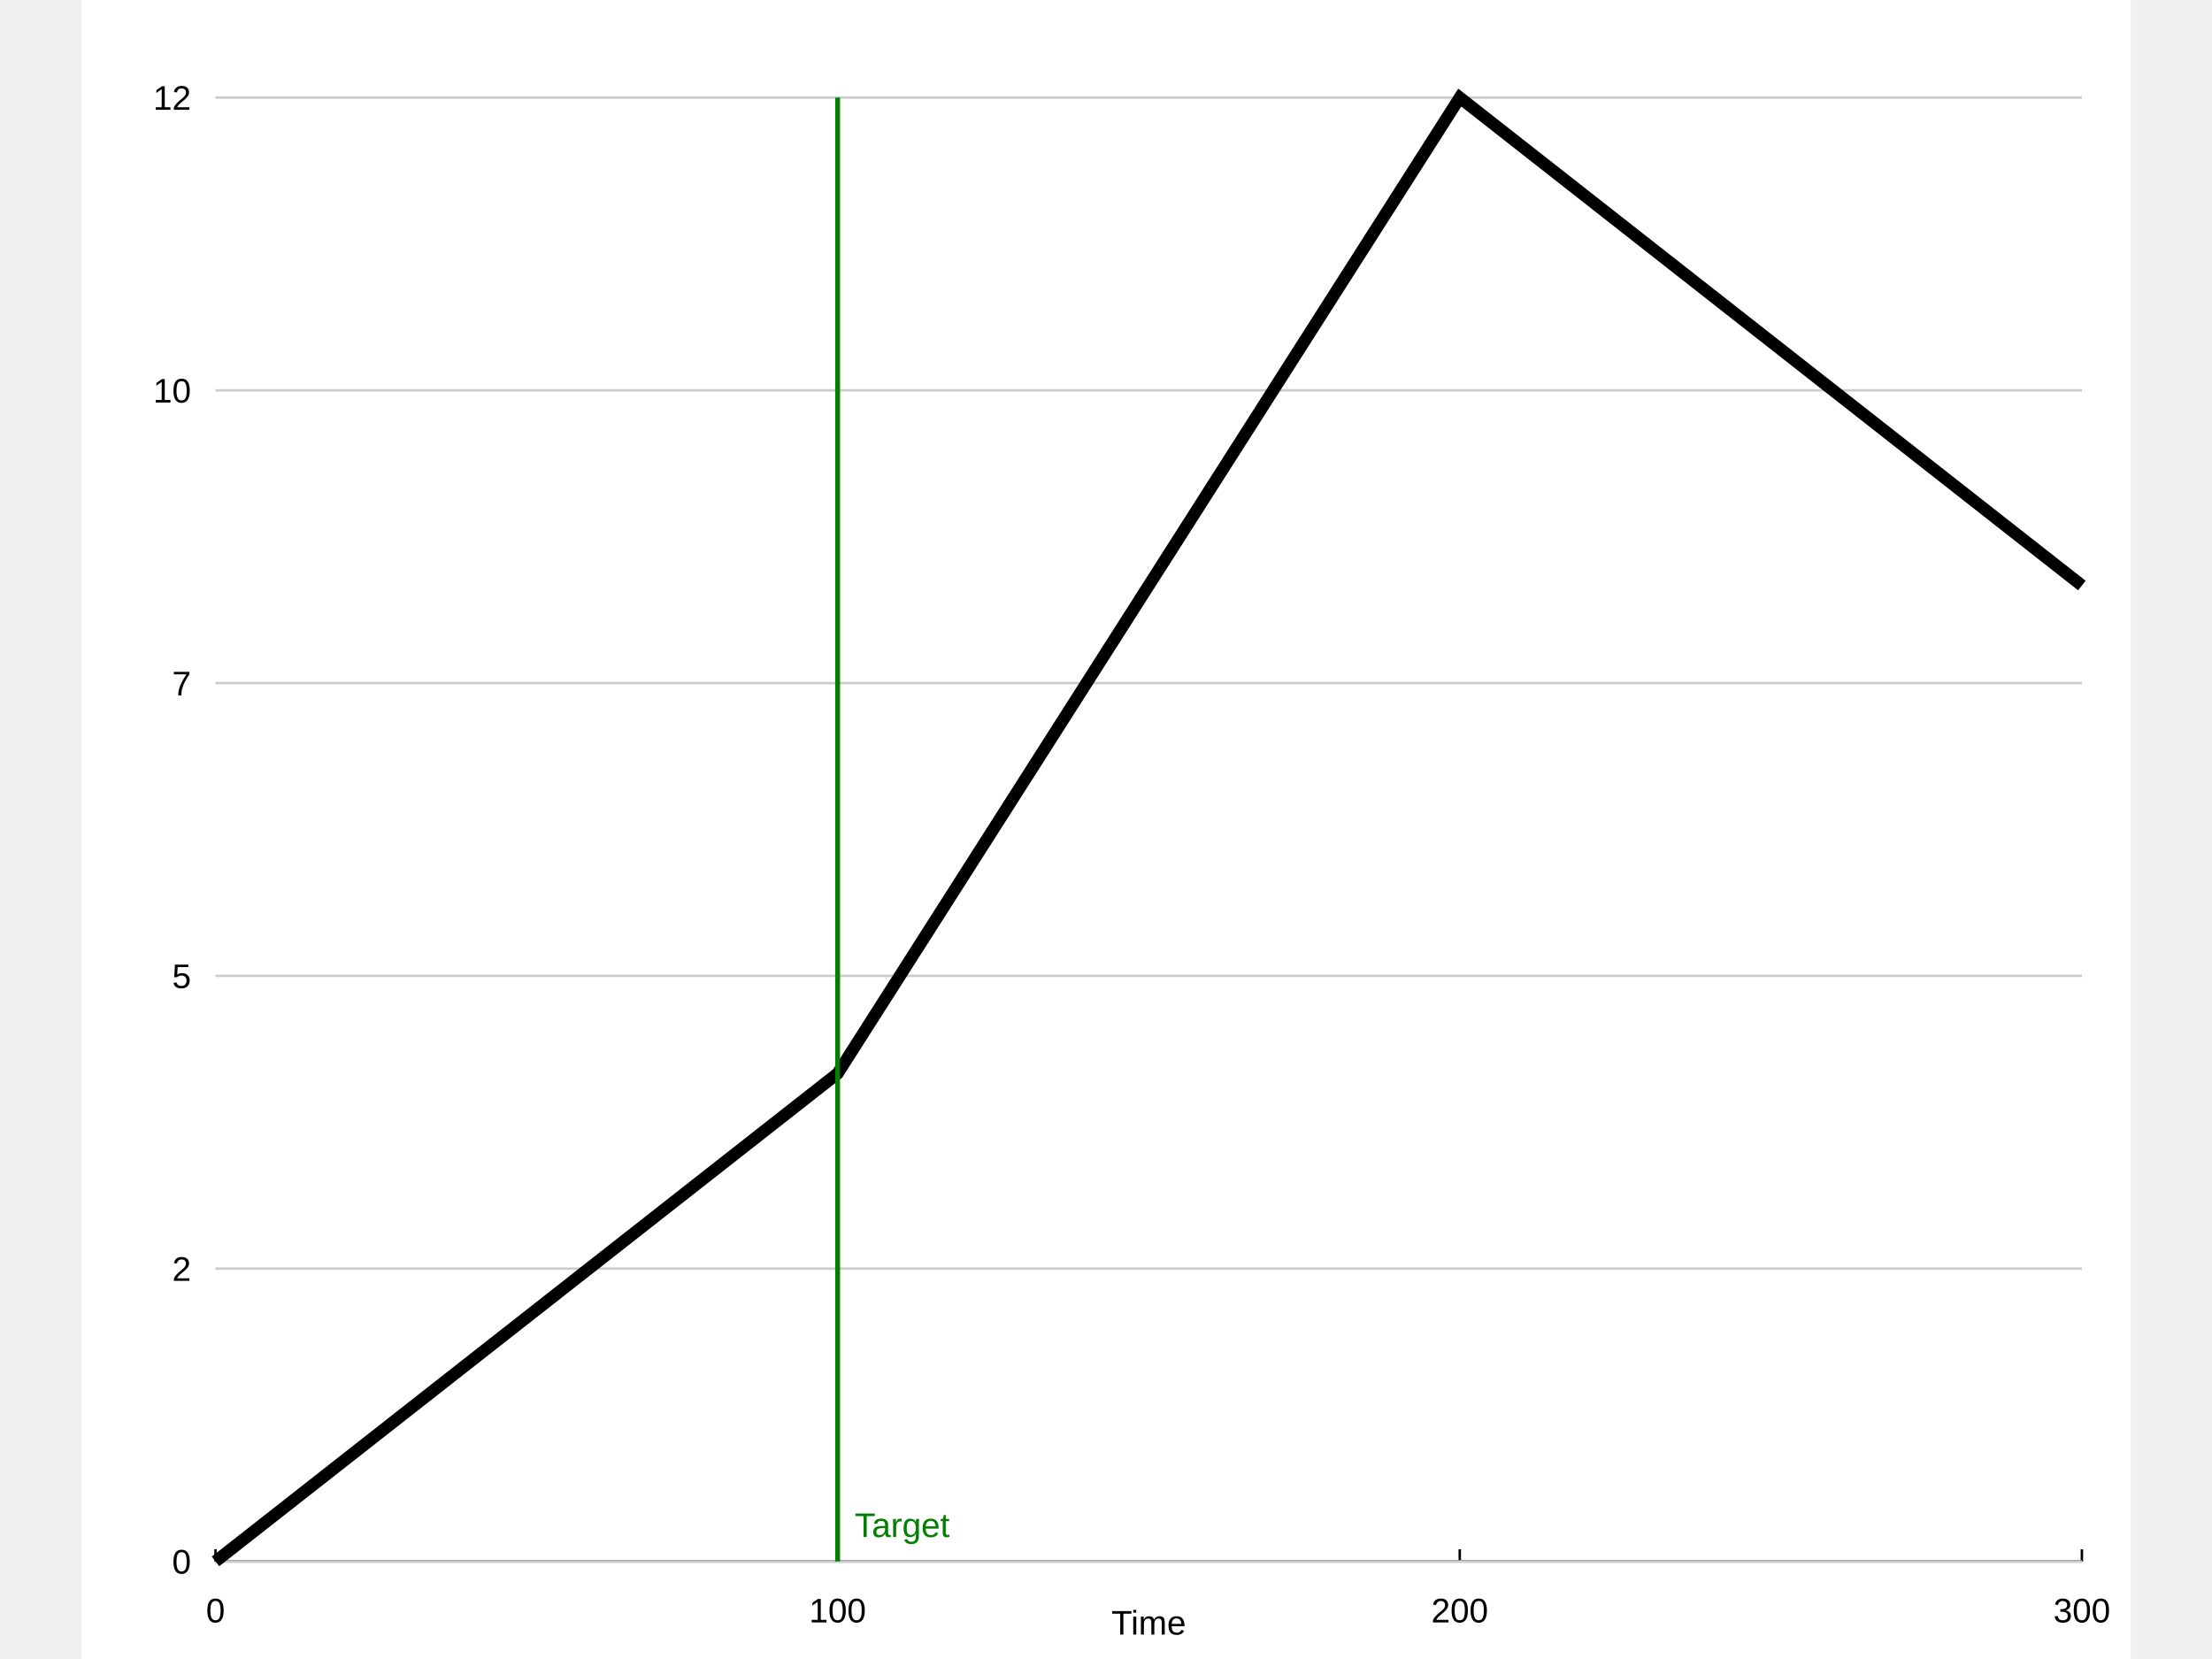
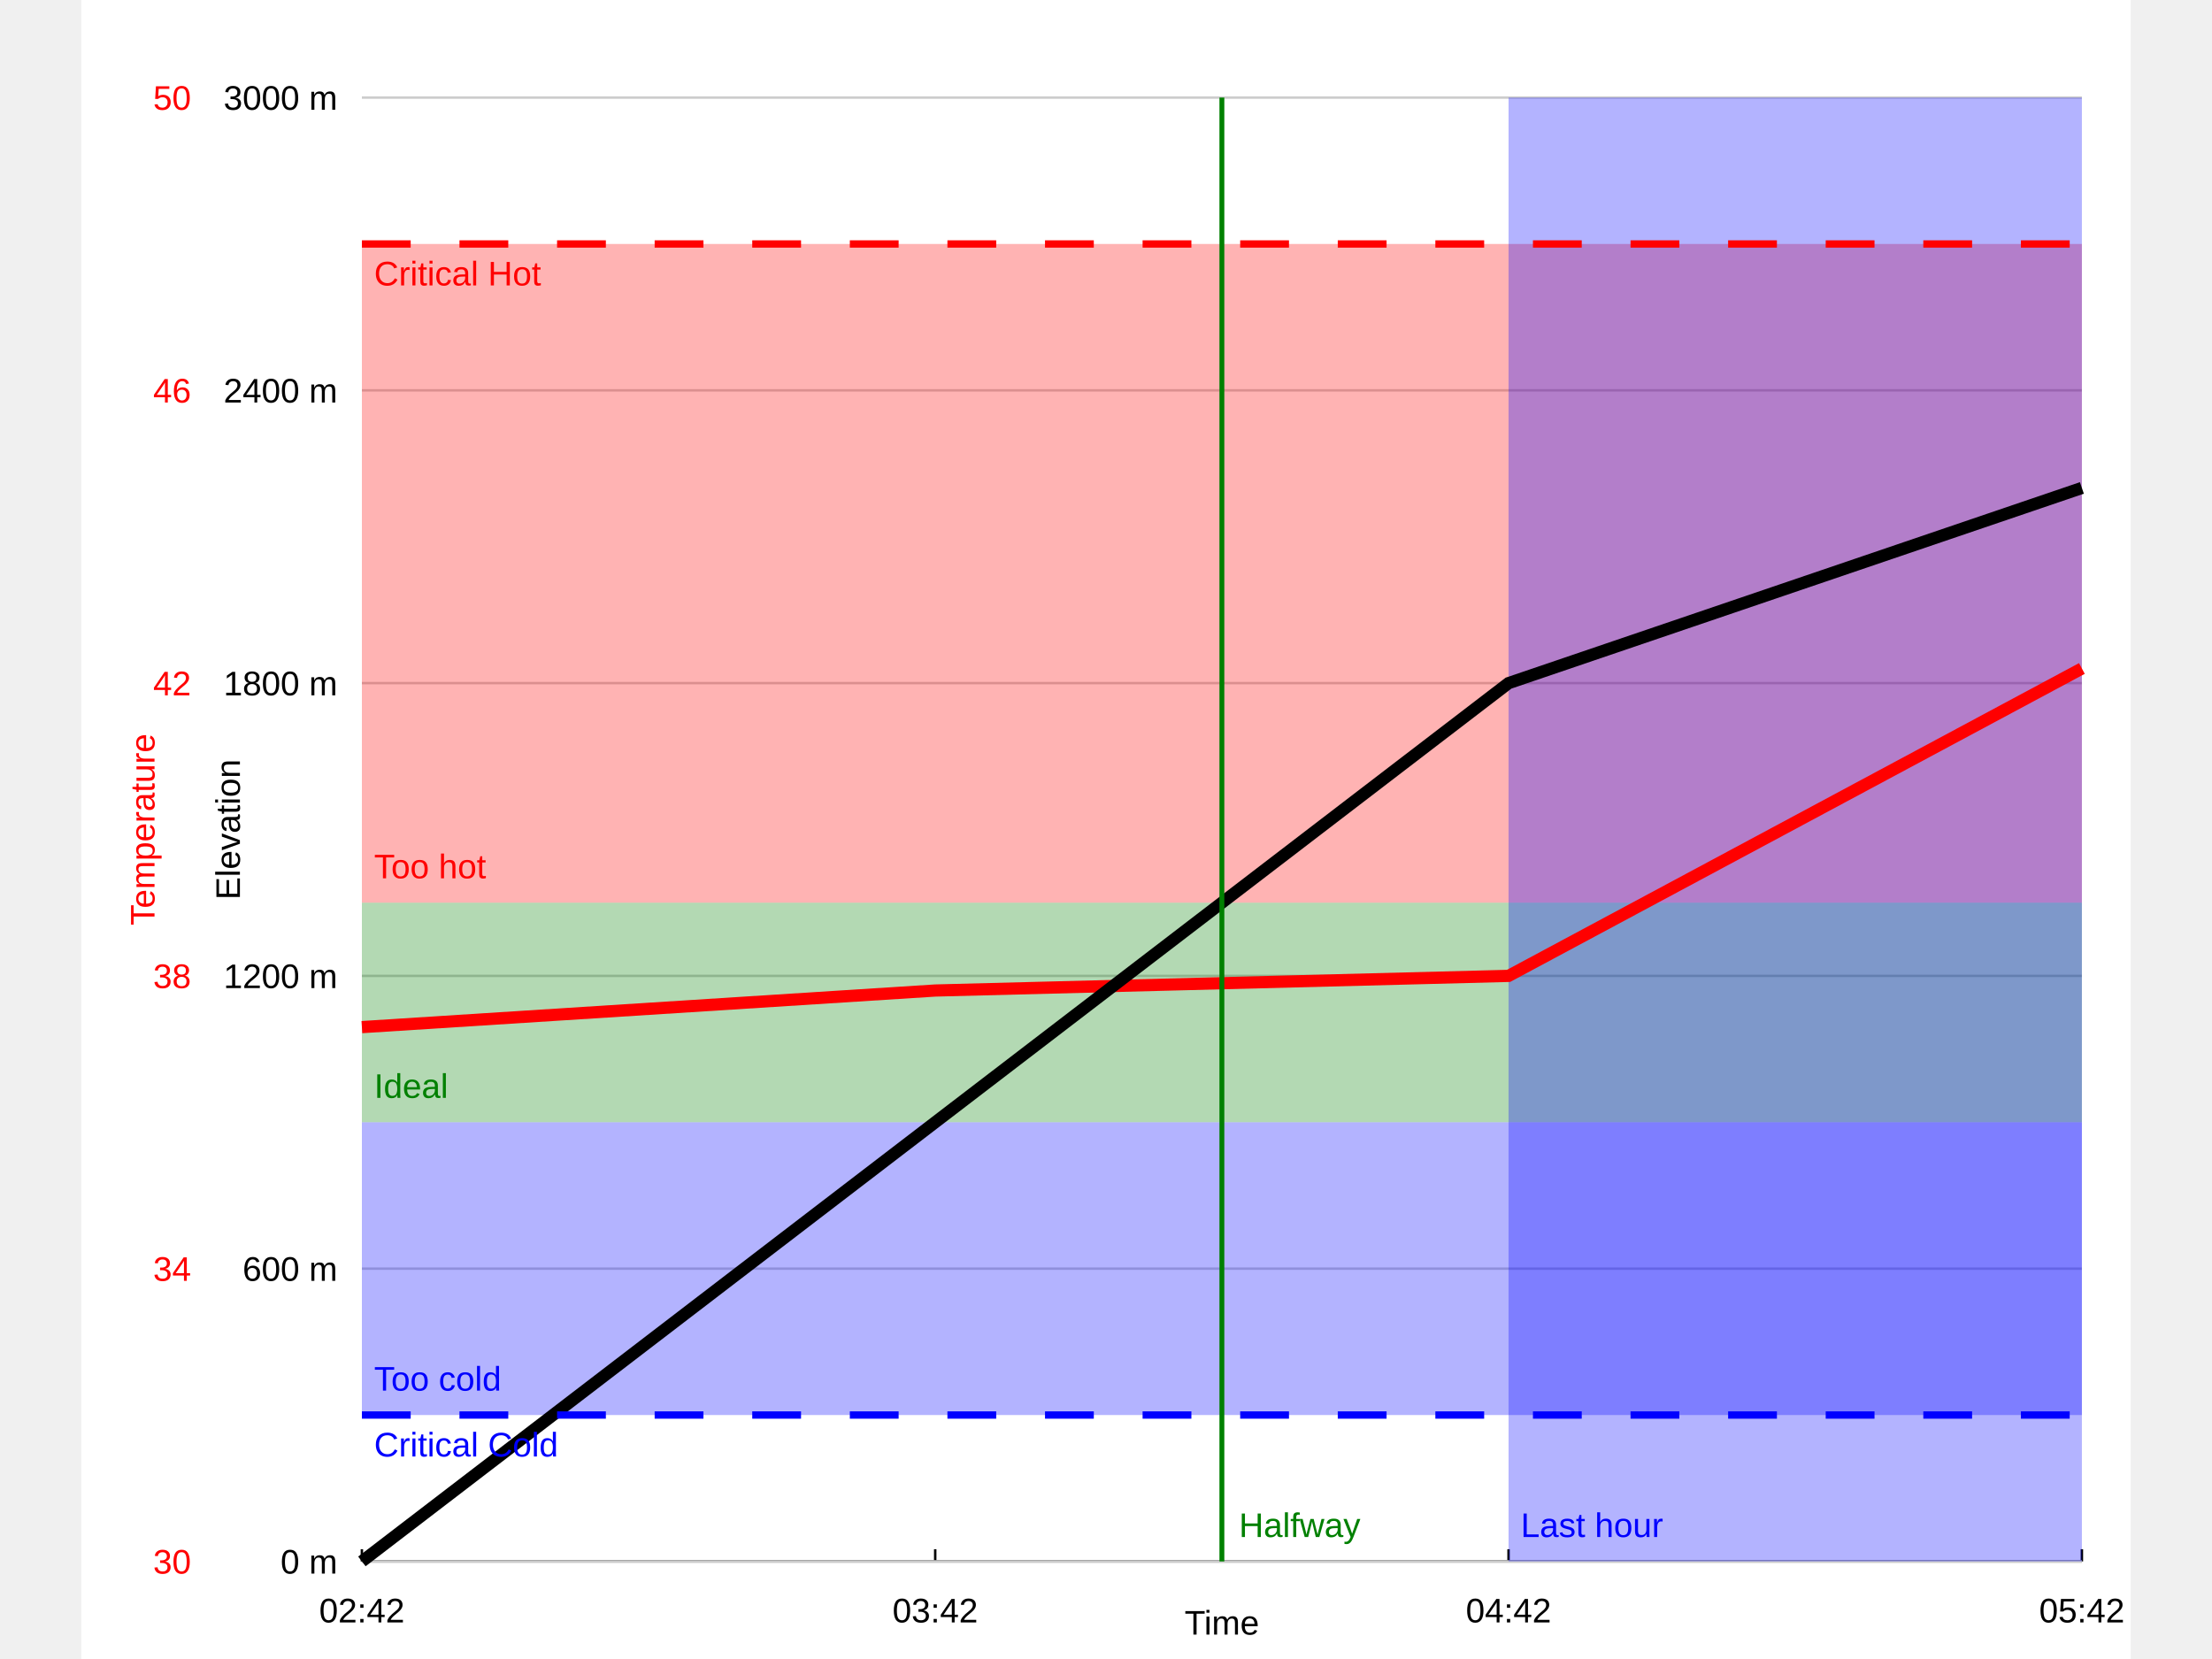
<svg xmlns="http://www.w3.org/2000/svg" width="800" height="600" viewBox="-20 -40 840 680">
  <rect width="100%" height="100%" x="-20" y="-40" fill="white" />
-   <text x="25" y="605" font-family="arial" font-size="14" fill="black" text-anchor="end">0</text>
-   <text x="25" y="485" font-family="arial" font-size="14" fill="black" text-anchor="end">2</text>
-   <text x="25" y="365" font-family="arial" font-size="14" fill="black" text-anchor="end">5</text>
-   <text x="25" y="245" font-family="arial" font-size="14" fill="black" text-anchor="end">7</text>
-   <text x="25" y="125" font-family="arial" font-size="14" fill="black" text-anchor="end">10</text>
-   <text x="25" y="5" font-family="arial" font-size="14" fill="black" text-anchor="end">12</text>
-   <text text-anchor="middle" font-family="arial" alignment-baseline="middle" transform="rotate(270, 10, 300)" x="10" y="300" font-size="14" fill="black" />
-   <line x1="35" y1="600" x2="800" y2="600" stroke="black" />
-   <text x="35" y="625" font-family="arial" font-size="14" text-anchor="middle">0</text>
-   <line x1="35" x2="35" y1="600" y2="595" stroke="black" />
-   <text x="290" y="625" font-family="arial" font-size="14" text-anchor="middle">100</text>
-   <line x1="290" x2="290" y1="600" y2="595" stroke="black" />
-   <text x="545" y="625" font-family="arial" font-size="14" text-anchor="middle">200</text>
-   <line x1="545" x2="545" y1="600" y2="595" stroke="black" />
-   <text x="800" y="625" font-family="arial" font-size="14" text-anchor="middle">300</text>
+   <text x="25" y="605" font-family="arial" font-size="14" fill="red" text-anchor="end">30</text>
+   <text x="25" y="485" font-family="arial" font-size="14" fill="red" text-anchor="end">34</text>
+   <text x="25" y="365" font-family="arial" font-size="14" fill="red" text-anchor="end">38</text>
+   <text x="25" y="245" font-family="arial" font-size="14" fill="red" text-anchor="end">42</text>
+   <text x="25" y="125" font-family="arial" font-size="14" fill="red" text-anchor="end">46</text>
+   <text x="25" y="5" font-family="arial" font-size="14" fill="red" text-anchor="end">50</text>
+   <text text-anchor="middle" font-family="arial" alignment-baseline="middle" transform="rotate(270, 10, 300)" x="10" y="300" font-size="14" fill="red">Temperature</text>
+   <text x="85" y="605" font-family="arial" font-size="14" fill="black" text-anchor="end">0 m</text>
+   <text x="85" y="485" font-family="arial" font-size="14" fill="black" text-anchor="end">600 m</text>
+   <text x="85" y="365" font-family="arial" font-size="14" fill="black" text-anchor="end">1200 m</text>
+   <text x="85" y="245" font-family="arial" font-size="14" fill="black" text-anchor="end">1800 m</text>
+   <text x="85" y="125" font-family="arial" font-size="14" fill="black" text-anchor="end">2400 m</text>
+   <text x="85" y="5" font-family="arial" font-size="14" fill="black" text-anchor="end">3000 m</text>
+   <text text-anchor="middle" font-family="arial" alignment-baseline="middle" transform="rotate(270, 45, 300)" x="45" y="300" font-size="14" fill="black">Elevation</text>
+   <line x1="95" y1="600" x2="800" y2="600" stroke="black" />
+   <text x="95" y="625" font-family="arial" font-size="14" text-anchor="middle">02:42</text>
+   <line x1="95" x2="95" y1="600" y2="595" stroke="black" />
+   <text x="330" y="625" font-family="arial" font-size="14" text-anchor="middle">03:42</text>
+   <line x1="330" x2="330" y1="600" y2="595" stroke="black" />
+   <text x="565" y="625" font-family="arial" font-size="14" text-anchor="middle">04:42</text>
+   <line x1="565" x2="565" y1="600" y2="595" stroke="black" />
+   <text x="800" y="625" font-family="arial" font-size="14" text-anchor="middle">05:42</text>
  <line x1="800" x2="800" y1="600" y2="595" stroke="black" />
-   <text x="417.5" y="630" font-family="arial" font-size="14" text-anchor="middle">Time</text>
-   <line x1="35" y1="600" x2="800" y2="600" stroke="#ccc" stroke-width="1" />
-   <line x1="35" y1="480" x2="800" y2="480" stroke="#ccc" stroke-width="1" />
-   <line x1="35" y1="360" x2="800" y2="360" stroke="#ccc" stroke-width="1" />
-   <line x1="35" y1="240" x2="800" y2="240" stroke="#ccc" stroke-width="1" />
-   <line x1="35" y1="120" x2="800" y2="120" stroke="#ccc" stroke-width="1" />
-   <line x1="35" y1="0" x2="800" y2="0" stroke="#ccc" stroke-width="1" />
-   <polygon points="35,600 290,400 545,0 800,200 800,600 35,600 35,0" fill="rgba(0, 0, 0, 0)" stroke="none" />
-   <polyline points="35,600 290,400 545,0 800,200" fill="none" stroke="black" stroke-width="5" />
-   <circle cx="35" cy="600" r="0" fill="#000" />
-   <circle cx="290" cy="400" r="0" fill="#000" />
-   <circle cx="545" cy="0" r="0" fill="#000" />
-   <circle cx="800" cy="200" r="0" fill="#000" />
-   <line x1="290" y1="0" stroke-dasharray="" x2="290" y2="600" stroke="green" stroke-width="2" />
-   <text x="297" y="590" font-family="arial" font-size="14" fill="green" text-anchor="start">Target</text>
+   <text x="447.5" y="630" font-family="arial" font-size="14" text-anchor="middle">Time</text>
+   <line x1="95" y1="600" x2="800" y2="600" stroke="#ccc" stroke-width="1" />
+   <line x1="95" y1="480" x2="800" y2="480" stroke="#ccc" stroke-width="1" />
+   <line x1="95" y1="360" x2="800" y2="360" stroke="#ccc" stroke-width="1" />
+   <line x1="95" y1="240" x2="800" y2="240" stroke="#ccc" stroke-width="1" />
+   <line x1="95" y1="120" x2="800" y2="120" stroke="#ccc" stroke-width="1" />
+   <line x1="95" y1="0" x2="800" y2="0" stroke="#ccc" stroke-width="1" />
+   <rect x="95" y="60" width="705" height="270" fill="red" fill-opacity="0.3" />
+   <text x="100" y="320" font-family="arial" font-size="14" fill="red" text-anchor="start">Too hot</text>
+   <rect x="95" y="330" width="705" height="90" fill="green" fill-opacity="0.3" />
+   <text x="100" y="410" font-family="arial" font-size="14" fill="green" text-anchor="start">Ideal</text>
+   <rect x="95" y="420" width="705" height="120" fill="blue" fill-opacity="0.3" />
+   <text x="100" y="530" font-family="arial" font-size="14" fill="blue" text-anchor="start">Too cold</text>
+   <rect x="565" width="235" height="600" fill="blue" fill-opacity="0.3" />
+   <text x="570" y="590" font-family="arial" font-size="14" fill="blue" text-anchor="start">Last hour</text>
+   <polygon points="95,381 330,366 565,360 800,234 800,600 95,600 95,219" fill="rgba(0, 0, 0, 0)" stroke="none" />
+   <polyline points="95,381 330,366 565,360 800,234" fill="none" stroke="#FF0000" stroke-width="5" />
+   <circle cx="95" cy="381" r="0" fill="#000" />
+   <circle cx="330" cy="366" r="0" fill="#000" />
+   <circle cx="565" cy="360" r="0" fill="#000" />
+   <circle cx="800" cy="234" r="0" fill="#000" />
+   <polygon points="95,600 330,420 565,240 800,160 800,600 95,600 95,0" fill="rgba(0, 0, 0, 0)" stroke="none" />
+   <polyline points="95,600 330,420 565,240 800,160" fill="none" stroke="black" stroke-width="5" />
+   <circle cx="95" cy="600" r="0" fill="#000" />
+   <circle cx="330" cy="420" r="0" fill="#000" />
+   <circle cx="565" cy="240" r="0" fill="#000" />
+   <circle cx="800" cy="160" r="0" fill="#000" />
+   <line x1="95" y1="60" stroke-dasharray="20,20" x2="800" y2="60" stroke="red" stroke-width="3" />
+   <text x="100" y="77" font-family="arial" font-size="14" fill="red" text-anchor="start">Critical Hot</text>
+   <line x1="95" y1="540" stroke-dasharray="20,20" x2="800" y2="540" stroke="blue" stroke-width="3" />
+   <text x="100" y="557" font-family="arial" font-size="14" fill="blue" text-anchor="start">Critical Cold</text>
+   <line x1="447.5" x2="447.5" y1="0" y2="600" stroke-dasharray="" stroke="green" stroke-width="2" />
+   <text x="454.5" y="590" font-family="arial" font-size="14" fill="green" text-anchor="start">Halfway</text>
</svg>
